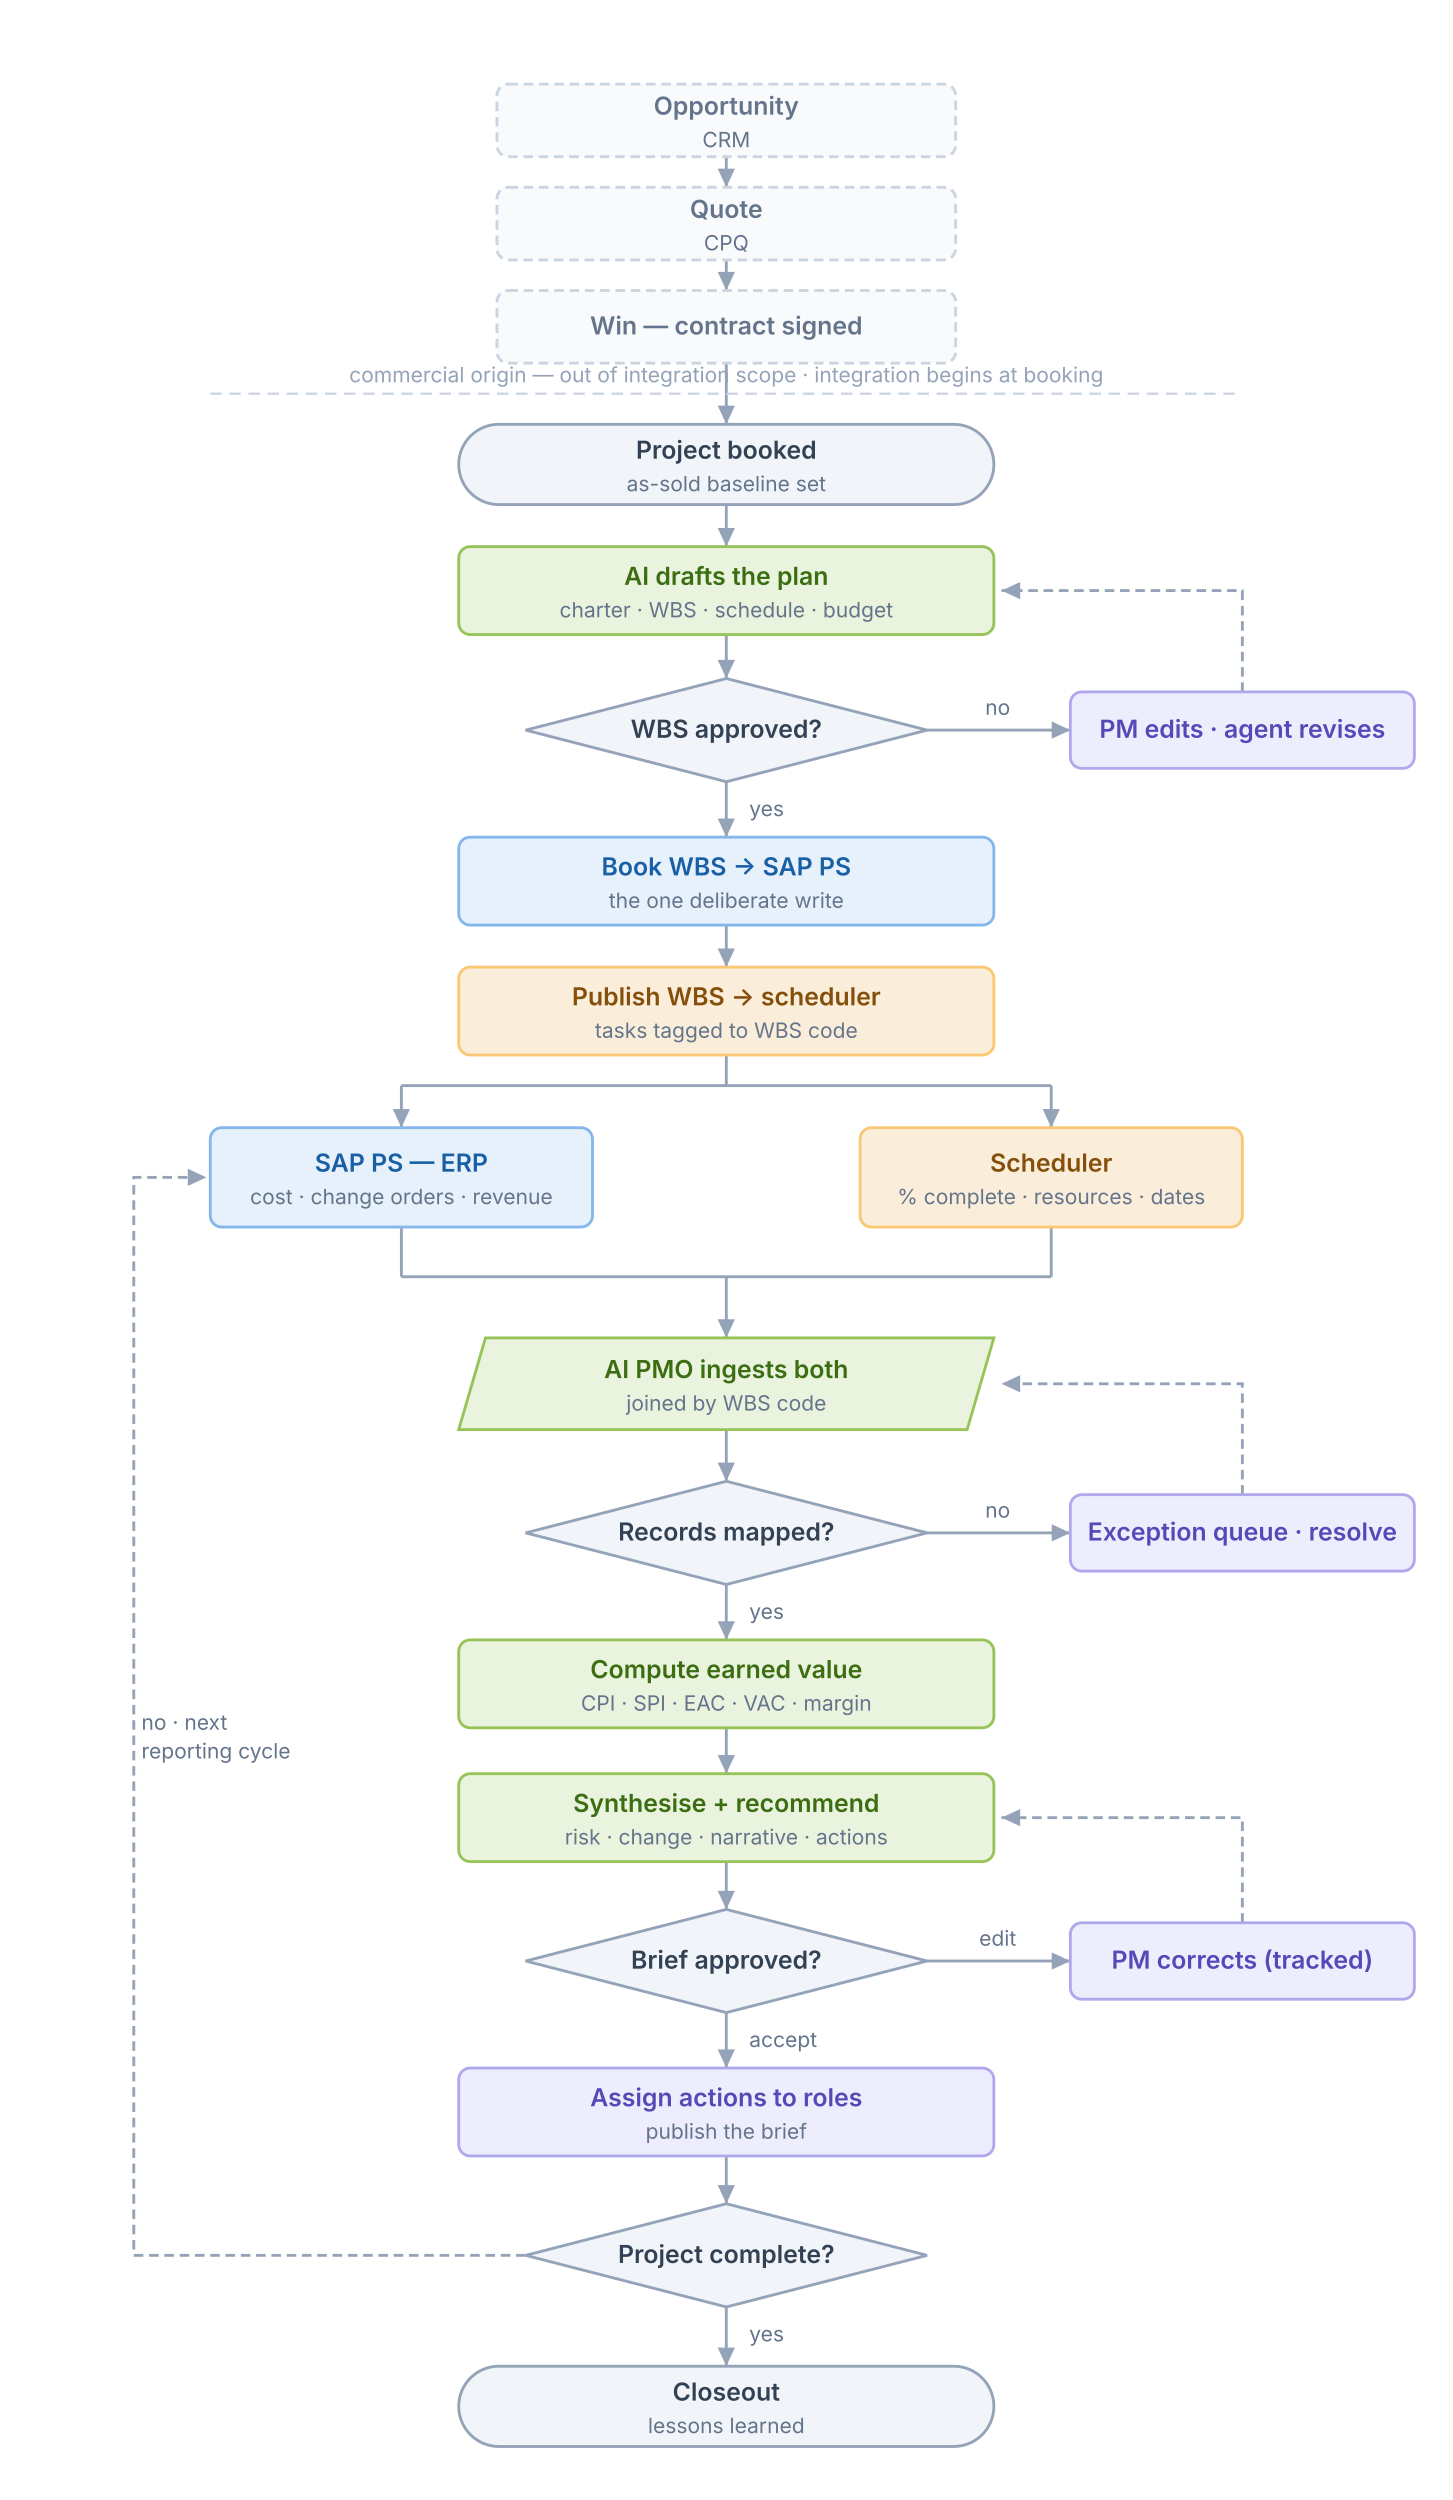
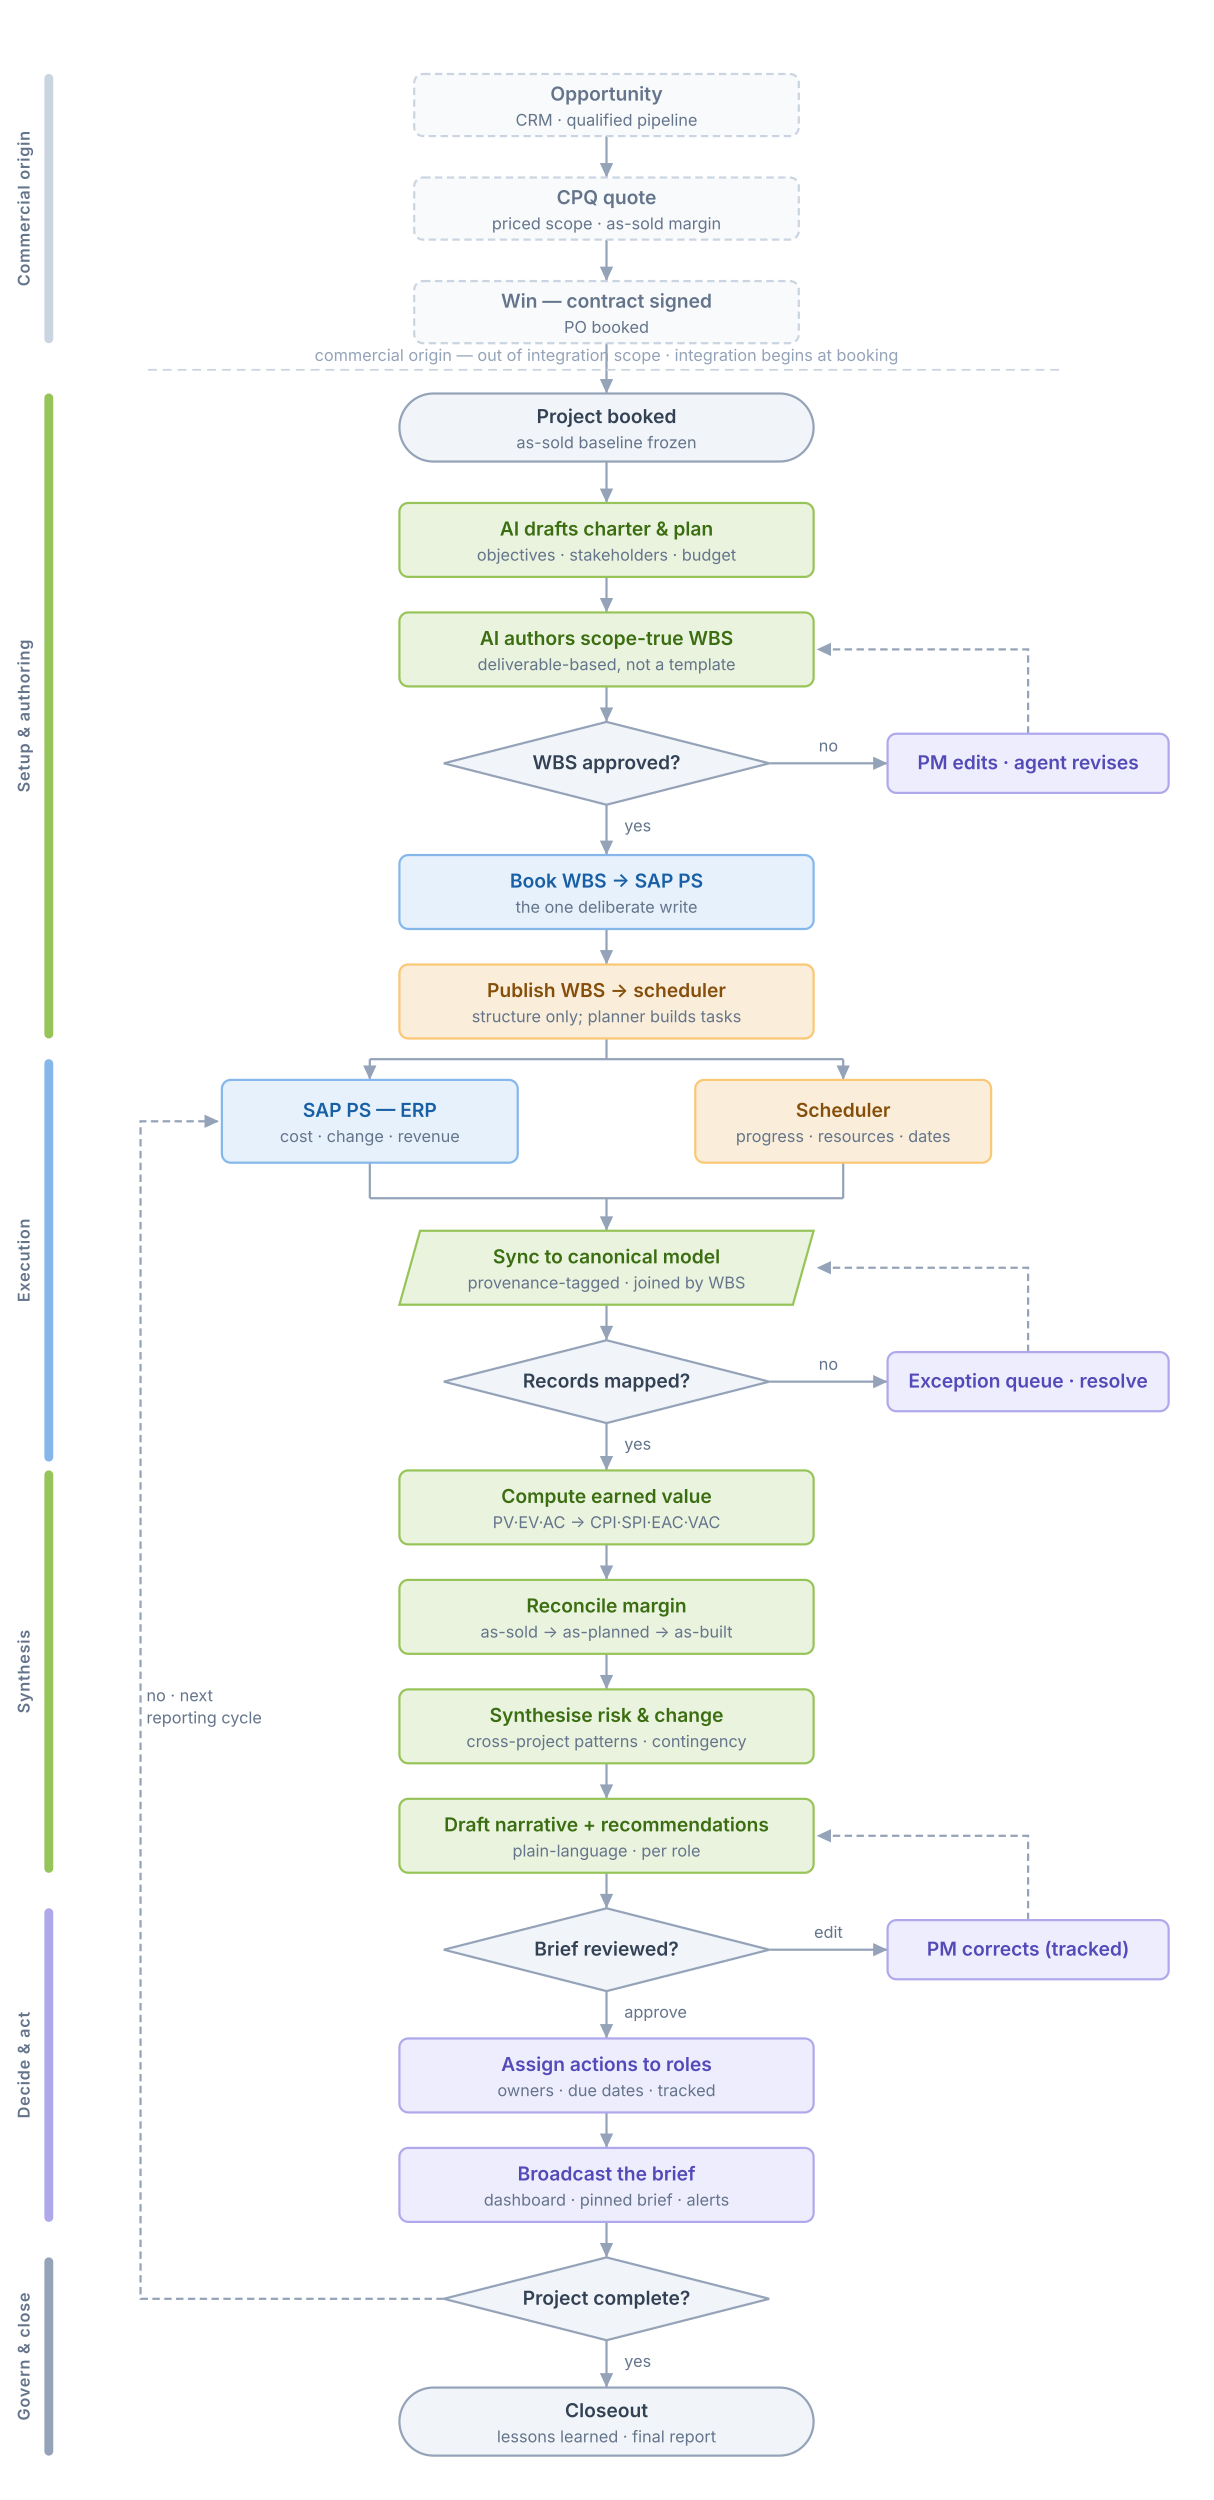
- <svg xmlns="http://www.w3.org/2000/svg" viewBox="0 0 760 1308" width="760" height="1308" font-family="Inter,Arial,sans-serif">
+ <svg xmlns="http://www.w3.org/2000/svg" viewBox="0 0 820 1690" width="820" height="1690" font-family="Inter,Arial,sans-serif">
  <defs>
    <marker id="ah" markerWidth="9" markerHeight="9" refX="6.5" refY="3" orient="auto">
      <path d="M0,0 L6.5,3 L0,6 Z" fill="#94a3b8" />
    </marker>
  </defs>
-   <line x1="380" y1="82" x2="380" y2="98" stroke="#94a3b8" stroke-width="1.5" marker-end="url(#ah)" />
-   <line x1="380" y1="136" x2="380" y2="152" stroke="#94a3b8" stroke-width="1.5" marker-end="url(#ah)" />
-   <line x1="380" y1="190" x2="380" y2="222" stroke="#94a3b8" stroke-width="1.5" marker-end="url(#ah)" />
-   <line x1="380" y1="264" x2="380" y2="286" stroke="#94a3b8" stroke-width="1.5" marker-end="url(#ah)" />
-   <line x1="380" y1="332" x2="380" y2="355" stroke="#94a3b8" stroke-width="1.5" marker-end="url(#ah)" />
-   <line x1="380" y1="409" x2="380" y2="438" stroke="#94a3b8" stroke-width="1.5" marker-end="url(#ah)" />
-   <text x="392" y="427" text-anchor="start" font-family="Inter,Arial,sans-serif" font-size="11" fill="#64748b">yes</text>
-   <line x1="380" y1="484" x2="380" y2="506" stroke="#94a3b8" stroke-width="1.5" marker-end="url(#ah)" />
-   <line x1="380" y1="552" x2="380" y2="568" stroke="#94a3b8" stroke-width="1.5" />
-   <line x1="210" y1="568" x2="550" y2="568" stroke="#94a3b8" stroke-width="1.5" />
-   <line x1="210" y1="568" x2="210" y2="590" stroke="#94a3b8" stroke-width="1.5" marker-end="url(#ah)" />
-   <line x1="550" y1="568" x2="550" y2="590" stroke="#94a3b8" stroke-width="1.5" marker-end="url(#ah)" />
-   <line x1="210" y1="642" x2="210" y2="668" stroke="#94a3b8" stroke-width="1.5" />
-   <line x1="550" y1="642" x2="550" y2="668" stroke="#94a3b8" stroke-width="1.5" />
-   <line x1="210" y1="668" x2="550" y2="668" stroke="#94a3b8" stroke-width="1.5" />
-   <line x1="380" y1="668" x2="380" y2="700" stroke="#94a3b8" stroke-width="1.5" marker-end="url(#ah)" />
-   <line x1="380" y1="748" x2="380" y2="775" stroke="#94a3b8" stroke-width="1.5" marker-end="url(#ah)" />
-   <line x1="380" y1="829" x2="380" y2="858" stroke="#94a3b8" stroke-width="1.5" marker-end="url(#ah)" />
-   <text x="392" y="847" text-anchor="start" font-family="Inter,Arial,sans-serif" font-size="11" fill="#64748b">yes</text>
-   <line x1="380" y1="904" x2="380" y2="928" stroke="#94a3b8" stroke-width="1.5" marker-end="url(#ah)" />
-   <line x1="380" y1="974" x2="380" y2="999" stroke="#94a3b8" stroke-width="1.5" marker-end="url(#ah)" />
-   <line x1="380" y1="1053" x2="380" y2="1082" stroke="#94a3b8" stroke-width="1.5" marker-end="url(#ah)" />
-   <text x="392" y="1071" text-anchor="start" font-family="Inter,Arial,sans-serif" font-size="11" fill="#64748b">accept</text>
-   <line x1="380" y1="1128" x2="380" y2="1153" stroke="#94a3b8" stroke-width="1.5" marker-end="url(#ah)" />
-   <line x1="380" y1="1207" x2="380" y2="1238" stroke="#94a3b8" stroke-width="1.5" marker-end="url(#ah)" />
-   <text x="392" y="1225" text-anchor="start" font-family="Inter,Arial,sans-serif" font-size="11" fill="#64748b">yes</text>
-   <line x1="485" y1="382" x2="560" y2="382" stroke="#94a3b8" stroke-width="1.5" marker-end="url(#ah)" />
-   <text x="522" y="374" text-anchor="middle" font-family="Inter,Arial,sans-serif" font-size="11" fill="#64748b">no</text>
-   <polyline points="650,362 650,309 524,309" fill="none" stroke="#94a3b8" stroke-width="1.5" marker-end="url(#ah)" stroke-dasharray="5 3" />
-   <line x1="485" y1="802" x2="560" y2="802" stroke="#94a3b8" stroke-width="1.5" marker-end="url(#ah)" />
-   <text x="522" y="794" text-anchor="middle" font-family="Inter,Arial,sans-serif" font-size="11" fill="#64748b">no</text>
-   <polyline points="650,782 650,724 524,724" fill="none" stroke="#94a3b8" stroke-width="1.5" marker-end="url(#ah)" stroke-dasharray="5 3" />
-   <line x1="485" y1="1026" x2="560" y2="1026" stroke="#94a3b8" stroke-width="1.5" marker-end="url(#ah)" />
-   <text x="522" y="1018" text-anchor="middle" font-family="Inter,Arial,sans-serif" font-size="11" fill="#64748b">edit</text>
-   <polyline points="650,1006 650,951 524,951" fill="none" stroke="#94a3b8" stroke-width="1.5" marker-end="url(#ah)" stroke-dasharray="5 3" />
-   <polyline points="275,1180 70,1180 70,616 108,616" fill="none" stroke="#94a3b8" stroke-width="1.5" marker-end="url(#ah)" stroke-dasharray="5 3" />
-   <text x="74" y="905" text-anchor="start" font-family="Inter,Arial,sans-serif" font-size="11" fill="#64748b">no · next</text>
-   <text x="74" y="920" text-anchor="start" font-family="Inter,Arial,sans-serif" font-size="11" fill="#64748b">reporting cycle</text>
-   <line x1="110" y1="206" x2="650" y2="206" stroke="#cbd5e1" stroke-width="1.2" stroke-dasharray="6 4" />
-   <text x="380" y="200" text-anchor="middle" font-family="Inter,Arial,sans-serif" font-size="11" fill="#94a3b8">commercial origin — out of integration scope    ·    integration begins at booking</text>
-   <rect x="260" y="44" width="240" height="38" rx="6" fill="#F8FAFC" stroke="#CBD5E1" stroke-width="1.5" stroke-dasharray="5 3" />
-   <text x="380" y="60" text-anchor="middle" font-family="Inter,Arial,sans-serif" font-size="13" font-weight="600" fill="#64748B">Opportunity</text>
-   <text x="380" y="77" text-anchor="middle" font-family="Inter,Arial,sans-serif" font-size="11" fill="#64748b">CRM</text>
-   <rect x="260" y="98" width="240" height="38" rx="6" fill="#F8FAFC" stroke="#CBD5E1" stroke-width="1.5" stroke-dasharray="5 3" />
-   <text x="380" y="114" text-anchor="middle" font-family="Inter,Arial,sans-serif" font-size="13" font-weight="600" fill="#64748B">Quote</text>
-   <text x="380" y="131" text-anchor="middle" font-family="Inter,Arial,sans-serif" font-size="11" fill="#64748b">CPQ</text>
-   <rect x="260" y="152" width="240" height="38" rx="6" fill="#F8FAFC" stroke="#CBD5E1" stroke-width="1.5" stroke-dasharray="5 3" />
-   <text x="380" y="175" text-anchor="middle" font-family="Inter,Arial,sans-serif" font-size="13" font-weight="600" fill="#64748B">Win — contract signed</text>
-   <rect x="240" y="222" width="280" height="42" rx="21.0" fill="#F1F5F9" stroke="#94A3B8" stroke-width="1.5" />
-   <text x="380" y="240" text-anchor="middle" font-family="Inter,Arial,sans-serif" font-size="13" font-weight="600" fill="#334155">Project booked</text>
-   <text x="380" y="257" text-anchor="middle" font-family="Inter,Arial,sans-serif" font-size="11" fill="#64748b">as-sold baseline set</text>
-   <rect x="240" y="286" width="280" height="46" rx="6" fill="#EAF3DE" stroke="#97C459" stroke-width="1.5" />
-   <text x="380" y="306" text-anchor="middle" font-family="Inter,Arial,sans-serif" font-size="13" font-weight="600" fill="#3B6D11">AI drafts the plan</text>
-   <text x="380" y="323" text-anchor="middle" font-family="Inter,Arial,sans-serif" font-size="11" fill="#64748b">charter · WBS · schedule · budget</text>
-   <polygon points="380,355.0 485.0,382 380,409.0 275.0,382" fill="#F1F5F9" stroke="#94A3B8" stroke-width="1.5" />
-   <text x="380" y="386" text-anchor="middle" font-family="Inter,Arial,sans-serif" font-size="13" font-weight="600" fill="#334155">WBS approved?</text>
-   <rect x="560" y="362" width="180" height="40" rx="6" fill="#EEEDFE" stroke="#AFA9EC" stroke-width="1.5" />
-   <text x="650" y="386" text-anchor="middle" font-family="Inter,Arial,sans-serif" font-size="13" font-weight="600" fill="#534AB7">PM edits · agent revises</text>
-   <rect x="240" y="438" width="280" height="46" rx="6" fill="#E6F1FB" stroke="#85B7EB" stroke-width="1.5" />
-   <text x="380" y="458" text-anchor="middle" font-family="Inter,Arial,sans-serif" font-size="13" font-weight="600" fill="#185FA5">Book WBS → SAP PS</text>
-   <text x="380" y="475" text-anchor="middle" font-family="Inter,Arial,sans-serif" font-size="11" fill="#64748b">the one deliberate write</text>
-   <rect x="240" y="506" width="280" height="46" rx="6" fill="#FAEEDA" stroke="#FAC775" stroke-width="1.5" />
-   <text x="380" y="526" text-anchor="middle" font-family="Inter,Arial,sans-serif" font-size="13" font-weight="600" fill="#854F0B">Publish WBS → scheduler</text>
-   <text x="380" y="543" text-anchor="middle" font-family="Inter,Arial,sans-serif" font-size="11" fill="#64748b">tasks tagged to WBS code</text>
-   <rect x="110" y="590" width="200" height="52" rx="6" fill="#E6F1FB" stroke="#85B7EB" stroke-width="1.5" />
-   <text x="210" y="613" text-anchor="middle" font-family="Inter,Arial,sans-serif" font-size="13" font-weight="600" fill="#185FA5">SAP PS — ERP</text>
-   <text x="210" y="630" text-anchor="middle" font-family="Inter,Arial,sans-serif" font-size="11" fill="#64748b">cost · change orders · revenue</text>
-   <rect x="450" y="590" width="200" height="52" rx="6" fill="#FAEEDA" stroke="#FAC775" stroke-width="1.5" />
-   <text x="550" y="613" text-anchor="middle" font-family="Inter,Arial,sans-serif" font-size="13" font-weight="600" fill="#854F0B">Scheduler</text>
-   <text x="550" y="630" text-anchor="middle" font-family="Inter,Arial,sans-serif" font-size="11" fill="#64748b">% complete · resources · dates</text>
-   <polygon points="254.0,700 520.0,700 506.0,748 240.0,748" fill="#EAF3DE" stroke="#97C459" stroke-width="1.5" />
-   <text x="380" y="721" text-anchor="middle" font-family="Inter,Arial,sans-serif" font-size="13" font-weight="600" fill="#3B6D11">AI PMO ingests both</text>
-   <text x="380" y="738" text-anchor="middle" font-family="Inter,Arial,sans-serif" font-size="11" fill="#64748b">joined by WBS code</text>
-   <polygon points="380,775.0 485.0,802 380,829.0 275.0,802" fill="#F1F5F9" stroke="#94A3B8" stroke-width="1.5" />
-   <text x="380" y="806" text-anchor="middle" font-family="Inter,Arial,sans-serif" font-size="13" font-weight="600" fill="#334155">Records mapped?</text>
-   <rect x="560" y="782" width="180" height="40" rx="6" fill="#EEEDFE" stroke="#AFA9EC" stroke-width="1.5" />
-   <text x="650" y="806" text-anchor="middle" font-family="Inter,Arial,sans-serif" font-size="13" font-weight="600" fill="#534AB7">Exception queue · resolve</text>
-   <rect x="240" y="858" width="280" height="46" rx="6" fill="#EAF3DE" stroke="#97C459" stroke-width="1.5" />
-   <text x="380" y="878" text-anchor="middle" font-family="Inter,Arial,sans-serif" font-size="13" font-weight="600" fill="#3B6D11">Compute earned value</text>
-   <text x="380" y="895" text-anchor="middle" font-family="Inter,Arial,sans-serif" font-size="11" fill="#64748b">CPI · SPI · EAC · VAC · margin</text>
-   <rect x="240" y="928" width="280" height="46" rx="6" fill="#EAF3DE" stroke="#97C459" stroke-width="1.5" />
-   <text x="380" y="948" text-anchor="middle" font-family="Inter,Arial,sans-serif" font-size="13" font-weight="600" fill="#3B6D11">Synthesise + recommend</text>
-   <text x="380" y="965" text-anchor="middle" font-family="Inter,Arial,sans-serif" font-size="11" fill="#64748b">risk · change · narrative · actions</text>
-   <polygon points="380,999.0 485.0,1026 380,1053.0 275.0,1026" fill="#F1F5F9" stroke="#94A3B8" stroke-width="1.5" />
-   <text x="380" y="1030" text-anchor="middle" font-family="Inter,Arial,sans-serif" font-size="13" font-weight="600" fill="#334155">Brief approved?</text>
-   <rect x="560" y="1006" width="180" height="40" rx="6" fill="#EEEDFE" stroke="#AFA9EC" stroke-width="1.5" />
-   <text x="650" y="1030" text-anchor="middle" font-family="Inter,Arial,sans-serif" font-size="13" font-weight="600" fill="#534AB7">PM corrects (tracked)</text>
-   <rect x="240" y="1082" width="280" height="46" rx="6" fill="#EEEDFE" stroke="#AFA9EC" stroke-width="1.5" />
-   <text x="380" y="1102" text-anchor="middle" font-family="Inter,Arial,sans-serif" font-size="13" font-weight="600" fill="#534AB7">Assign actions to roles</text>
-   <text x="380" y="1119" text-anchor="middle" font-family="Inter,Arial,sans-serif" font-size="11" fill="#64748b">publish the brief</text>
-   <polygon points="380,1153.0 485.0,1180 380,1207.0 275.0,1180" fill="#F1F5F9" stroke="#94A3B8" stroke-width="1.5" />
-   <text x="380" y="1184" text-anchor="middle" font-family="Inter,Arial,sans-serif" font-size="13" font-weight="600" fill="#334155">Project complete?</text>
-   <rect x="240" y="1238" width="280" height="42" rx="21.0" fill="#F1F5F9" stroke="#94A3B8" stroke-width="1.5" />
-   <text x="380" y="1256" text-anchor="middle" font-family="Inter,Arial,sans-serif" font-size="13" font-weight="600" fill="#334155">Closeout</text>
-   <text x="380" y="1273" text-anchor="middle" font-family="Inter,Arial,sans-serif" font-size="11" fill="#64748b">lessons learned</text>
+   <rect x="30" y="50" width="6" height="182" rx="3" fill="#CBD5E1" />
+   <text transform="rotate(-90 20 141.0)" x="20" y="141.0" text-anchor="middle" font-family="Inter,Arial,sans-serif" font-size="11" font-weight="600" letter-spacing="0.5" fill="#64748b">Commercial origin</text>
+   <rect x="30" y="266" width="6" height="436" rx="3" fill="#97C459" />
+   <text transform="rotate(-90 20 484.0)" x="20" y="484.0" text-anchor="middle" font-family="Inter,Arial,sans-serif" font-size="11" font-weight="600" letter-spacing="0.5" fill="#64748b">Setup &amp; authoring</text>
+   <rect x="30" y="716" width="6" height="272" rx="3" fill="#85B7EB" />
+   <text transform="rotate(-90 20 852.0)" x="20" y="852.0" text-anchor="middle" font-family="Inter,Arial,sans-serif" font-size="11" font-weight="600" letter-spacing="0.5" fill="#64748b">Execution</text>
+   <rect x="30" y="994" width="6" height="272" rx="3" fill="#97C459" />
+   <text transform="rotate(-90 20 1130.0)" x="20" y="1130.0" text-anchor="middle" font-family="Inter,Arial,sans-serif" font-size="11" font-weight="600" letter-spacing="0.5" fill="#64748b">Synthesis</text>
+   <rect x="30" y="1290" width="6" height="212" rx="3" fill="#AFA9EC" />
+   <text transform="rotate(-90 20 1396.0)" x="20" y="1396.0" text-anchor="middle" font-family="Inter,Arial,sans-serif" font-size="11" font-weight="600" letter-spacing="0.5" fill="#64748b">Decide &amp; act</text>
+   <rect x="30" y="1526" width="6" height="134" rx="3" fill="#94A3B8" />
+   <text transform="rotate(-90 20 1593.0)" x="20" y="1593.0" text-anchor="middle" font-family="Inter,Arial,sans-serif" font-size="11" font-weight="600" letter-spacing="0.5" fill="#64748b">Govern &amp; close</text>
+   <line x1="410" y1="92" x2="410" y2="120" stroke="#94a3b8" stroke-width="1.5" marker-end="url(#ah)" />
+   <line x1="410" y1="162" x2="410" y2="190" stroke="#94a3b8" stroke-width="1.5" marker-end="url(#ah)" />
+   <line x1="410" y1="232" x2="410" y2="266" stroke="#94a3b8" stroke-width="1.5" marker-end="url(#ah)" />
+   <line x1="410" y1="312" x2="410" y2="340" stroke="#94a3b8" stroke-width="1.5" marker-end="url(#ah)" />
+   <line x1="410" y1="390" x2="410" y2="414" stroke="#94a3b8" stroke-width="1.5" marker-end="url(#ah)" />
+   <line x1="410" y1="464" x2="410" y2="488" stroke="#94a3b8" stroke-width="1.5" marker-end="url(#ah)" />
+   <line x1="410" y1="544" x2="410" y2="578" stroke="#94a3b8" stroke-width="1.5" marker-end="url(#ah)" />
+   <text x="422" y="562" text-anchor="start" font-family="Inter,Arial,sans-serif" font-size="11" fill="#64748b">yes</text>
+   <line x1="410" y1="628" x2="410" y2="652" stroke="#94a3b8" stroke-width="1.5" marker-end="url(#ah)" />
+   <line x1="410" y1="702" x2="410" y2="716" stroke="#94a3b8" stroke-width="1.5" />
+   <line x1="250" y1="716" x2="570" y2="716" stroke="#94a3b8" stroke-width="1.5" />
+   <line x1="250" y1="716" x2="250" y2="730" stroke="#94a3b8" stroke-width="1.5" marker-end="url(#ah)" />
+   <line x1="570" y1="716" x2="570" y2="730" stroke="#94a3b8" stroke-width="1.5" marker-end="url(#ah)" />
+   <line x1="250" y1="786" x2="250" y2="810" stroke="#94a3b8" stroke-width="1.5" />
+   <line x1="570" y1="786" x2="570" y2="810" stroke="#94a3b8" stroke-width="1.5" />
+   <line x1="250" y1="810" x2="570" y2="810" stroke="#94a3b8" stroke-width="1.5" />
+   <line x1="410" y1="810" x2="410" y2="832" stroke="#94a3b8" stroke-width="1.5" marker-end="url(#ah)" />
+   <line x1="410" y1="882" x2="410" y2="906" stroke="#94a3b8" stroke-width="1.5" marker-end="url(#ah)" />
+   <line x1="410" y1="962" x2="410" y2="994" stroke="#94a3b8" stroke-width="1.5" marker-end="url(#ah)" />
+   <text x="422" y="980" text-anchor="start" font-family="Inter,Arial,sans-serif" font-size="11" fill="#64748b">yes</text>
+   <line x1="410" y1="1044" x2="410" y2="1068" stroke="#94a3b8" stroke-width="1.5" marker-end="url(#ah)" />
+   <line x1="410" y1="1118" x2="410" y2="1142" stroke="#94a3b8" stroke-width="1.5" marker-end="url(#ah)" />
+   <line x1="410" y1="1192" x2="410" y2="1216" stroke="#94a3b8" stroke-width="1.5" marker-end="url(#ah)" />
+   <line x1="410" y1="1266" x2="410" y2="1290" stroke="#94a3b8" stroke-width="1.5" marker-end="url(#ah)" />
+   <line x1="410" y1="1346" x2="410" y2="1378" stroke="#94a3b8" stroke-width="1.5" marker-end="url(#ah)" />
+   <text x="422" y="1364" text-anchor="start" font-family="Inter,Arial,sans-serif" font-size="11" fill="#64748b">approve</text>
+   <line x1="410" y1="1428" x2="410" y2="1452" stroke="#94a3b8" stroke-width="1.5" marker-end="url(#ah)" />
+   <line x1="410" y1="1502" x2="410" y2="1526" stroke="#94a3b8" stroke-width="1.5" marker-end="url(#ah)" />
+   <line x1="410" y1="1582" x2="410" y2="1614" stroke="#94a3b8" stroke-width="1.5" marker-end="url(#ah)" />
+   <text x="422" y="1600" text-anchor="start" font-family="Inter,Arial,sans-serif" font-size="11" fill="#64748b">yes</text>
+   <line x1="520" y1="516" x2="600" y2="516" stroke="#94a3b8" stroke-width="1.5" marker-end="url(#ah)" />
+   <text x="560" y="508" text-anchor="middle" font-family="Inter,Arial,sans-serif" font-size="11" fill="#64748b">no</text>
+   <polyline points="695,496 695,439 552,439" fill="none" stroke="#94a3b8" stroke-width="1.5" marker-end="url(#ah)" stroke-dasharray="5 3" />
+   <line x1="520" y1="934" x2="600" y2="934" stroke="#94a3b8" stroke-width="1.5" marker-end="url(#ah)" />
+   <text x="560" y="926" text-anchor="middle" font-family="Inter,Arial,sans-serif" font-size="11" fill="#64748b">no</text>
+   <polyline points="695,914 695,857 552,857" fill="none" stroke="#94a3b8" stroke-width="1.5" marker-end="url(#ah)" stroke-dasharray="5 3" />
+   <line x1="520" y1="1318" x2="600" y2="1318" stroke="#94a3b8" stroke-width="1.5" marker-end="url(#ah)" />
+   <text x="560" y="1310" text-anchor="middle" font-family="Inter,Arial,sans-serif" font-size="11" fill="#64748b">edit</text>
+   <polyline points="695,1298 695,1241 552,1241" fill="none" stroke="#94a3b8" stroke-width="1.5" marker-end="url(#ah)" stroke-dasharray="5 3" />
+   <polyline points="300,1554 95,1554 95,758 148,758" fill="none" stroke="#94a3b8" stroke-width="1.5" marker-end="url(#ah)" stroke-dasharray="5 3" />
+   <text x="99" y="1150" text-anchor="start" font-family="Inter,Arial,sans-serif" font-size="11" fill="#64748b">no · next</text>
+   <text x="99" y="1165" text-anchor="start" font-family="Inter,Arial,sans-serif" font-size="11" fill="#64748b">reporting cycle</text>
+   <line x1="100" y1="250" x2="720" y2="250" stroke="#cbd5e1" stroke-width="1.2" stroke-dasharray="6 4" />
+   <text x="410" y="244" text-anchor="middle" font-family="Inter,Arial,sans-serif" font-size="11" fill="#94a3b8">commercial origin — out of integration scope    ·    integration begins at booking</text>
+   <rect x="280" y="50" width="260" height="42" rx="6" fill="#F8FAFC" stroke="#CBD5E1" stroke-width="1.5" stroke-dasharray="5 3" />
+   <text x="410" y="68" text-anchor="middle" font-family="Inter,Arial,sans-serif" font-size="13" font-weight="600" fill="#64748B">Opportunity</text>
+   <text x="410" y="85" text-anchor="middle" font-family="Inter,Arial,sans-serif" font-size="11" fill="#64748b">CRM · qualified pipeline</text>
+   <rect x="280" y="120" width="260" height="42" rx="6" fill="#F8FAFC" stroke="#CBD5E1" stroke-width="1.5" stroke-dasharray="5 3" />
+   <text x="410" y="138" text-anchor="middle" font-family="Inter,Arial,sans-serif" font-size="13" font-weight="600" fill="#64748B">CPQ quote</text>
+   <text x="410" y="155" text-anchor="middle" font-family="Inter,Arial,sans-serif" font-size="11" fill="#64748b">priced scope · as-sold margin</text>
+   <rect x="280" y="190" width="260" height="42" rx="6" fill="#F8FAFC" stroke="#CBD5E1" stroke-width="1.5" stroke-dasharray="5 3" />
+   <text x="410" y="208" text-anchor="middle" font-family="Inter,Arial,sans-serif" font-size="13" font-weight="600" fill="#64748B">Win — contract signed</text>
+   <text x="410" y="225" text-anchor="middle" font-family="Inter,Arial,sans-serif" font-size="11" fill="#64748b">PO booked</text>
+   <rect x="270" y="266" width="280" height="46" rx="23.0" fill="#F1F5F9" stroke="#94A3B8" stroke-width="1.5" />
+   <text x="410" y="286" text-anchor="middle" font-family="Inter,Arial,sans-serif" font-size="13" font-weight="600" fill="#334155">Project booked</text>
+   <text x="410" y="303" text-anchor="middle" font-family="Inter,Arial,sans-serif" font-size="11" fill="#64748b">as-sold baseline frozen</text>
+   <rect x="270" y="340" width="280" height="50" rx="6" fill="#EAF3DE" stroke="#97C459" stroke-width="1.5" />
+   <text x="410" y="362" text-anchor="middle" font-family="Inter,Arial,sans-serif" font-size="13" font-weight="600" fill="#3B6D11">AI drafts charter &amp; plan</text>
+   <text x="410" y="379" text-anchor="middle" font-family="Inter,Arial,sans-serif" font-size="11" fill="#64748b">objectives · stakeholders · budget</text>
+   <rect x="270" y="414" width="280" height="50" rx="6" fill="#EAF3DE" stroke="#97C459" stroke-width="1.5" />
+   <text x="410" y="436" text-anchor="middle" font-family="Inter,Arial,sans-serif" font-size="13" font-weight="600" fill="#3B6D11">AI authors scope-true WBS</text>
+   <text x="410" y="453" text-anchor="middle" font-family="Inter,Arial,sans-serif" font-size="11" fill="#64748b">deliverable-based, not a template</text>
+   <polygon points="410,488.0 520.0,516 410,544.0 300.0,516" fill="#F1F5F9" stroke="#94A3B8" stroke-width="1.5" />
+   <text x="410" y="520" text-anchor="middle" font-family="Inter,Arial,sans-serif" font-size="13" font-weight="600" fill="#334155">WBS approved?</text>
+   <rect x="600" y="496" width="190" height="40" rx="6" fill="#EEEDFE" stroke="#AFA9EC" stroke-width="1.5" />
+   <text x="695" y="520" text-anchor="middle" font-family="Inter,Arial,sans-serif" font-size="13" font-weight="600" fill="#534AB7">PM edits · agent revises</text>
+   <rect x="270" y="578" width="280" height="50" rx="6" fill="#E6F1FB" stroke="#85B7EB" stroke-width="1.5" />
+   <text x="410" y="600" text-anchor="middle" font-family="Inter,Arial,sans-serif" font-size="13" font-weight="600" fill="#185FA5">Book WBS → SAP PS</text>
+   <text x="410" y="617" text-anchor="middle" font-family="Inter,Arial,sans-serif" font-size="11" fill="#64748b">the one deliberate write</text>
+   <rect x="270" y="652" width="280" height="50" rx="6" fill="#FAEEDA" stroke="#FAC775" stroke-width="1.5" />
+   <text x="410" y="674" text-anchor="middle" font-family="Inter,Arial,sans-serif" font-size="13" font-weight="600" fill="#854F0B">Publish WBS → scheduler</text>
+   <text x="410" y="691" text-anchor="middle" font-family="Inter,Arial,sans-serif" font-size="11" fill="#64748b">structure only; planner builds tasks</text>
+   <rect x="150" y="730" width="200" height="56" rx="6" fill="#E6F1FB" stroke="#85B7EB" stroke-width="1.5" />
+   <text x="250" y="755" text-anchor="middle" font-family="Inter,Arial,sans-serif" font-size="13" font-weight="600" fill="#185FA5">SAP PS — ERP</text>
+   <text x="250" y="772" text-anchor="middle" font-family="Inter,Arial,sans-serif" font-size="11" fill="#64748b">cost · change · revenue</text>
+   <rect x="470" y="730" width="200" height="56" rx="6" fill="#FAEEDA" stroke="#FAC775" stroke-width="1.5" />
+   <text x="570" y="755" text-anchor="middle" font-family="Inter,Arial,sans-serif" font-size="13" font-weight="600" fill="#854F0B">Scheduler</text>
+   <text x="570" y="772" text-anchor="middle" font-family="Inter,Arial,sans-serif" font-size="11" fill="#64748b">progress · resources · dates</text>
+   <polygon points="284.0,832 550.0,832 536.0,882 270.0,882" fill="#EAF3DE" stroke="#97C459" stroke-width="1.5" />
+   <text x="410" y="854" text-anchor="middle" font-family="Inter,Arial,sans-serif" font-size="13" font-weight="600" fill="#3B6D11">Sync to canonical model</text>
+   <text x="410" y="871" text-anchor="middle" font-family="Inter,Arial,sans-serif" font-size="11" fill="#64748b">provenance-tagged · joined by WBS</text>
+   <polygon points="410,906.0 520.0,934 410,962.0 300.0,934" fill="#F1F5F9" stroke="#94A3B8" stroke-width="1.5" />
+   <text x="410" y="938" text-anchor="middle" font-family="Inter,Arial,sans-serif" font-size="13" font-weight="600" fill="#334155">Records mapped?</text>
+   <rect x="600" y="914" width="190" height="40" rx="6" fill="#EEEDFE" stroke="#AFA9EC" stroke-width="1.5" />
+   <text x="695" y="938" text-anchor="middle" font-family="Inter,Arial,sans-serif" font-size="13" font-weight="600" fill="#534AB7">Exception queue · resolve</text>
+   <rect x="270" y="994" width="280" height="50" rx="6" fill="#EAF3DE" stroke="#97C459" stroke-width="1.5" />
+   <text x="410" y="1016" text-anchor="middle" font-family="Inter,Arial,sans-serif" font-size="13" font-weight="600" fill="#3B6D11">Compute earned value</text>
+   <text x="410" y="1033" text-anchor="middle" font-family="Inter,Arial,sans-serif" font-size="11" fill="#64748b">PV·EV·AC → CPI·SPI·EAC·VAC</text>
+   <rect x="270" y="1068" width="280" height="50" rx="6" fill="#EAF3DE" stroke="#97C459" stroke-width="1.5" />
+   <text x="410" y="1090" text-anchor="middle" font-family="Inter,Arial,sans-serif" font-size="13" font-weight="600" fill="#3B6D11">Reconcile margin</text>
+   <text x="410" y="1107" text-anchor="middle" font-family="Inter,Arial,sans-serif" font-size="11" fill="#64748b">as-sold → as-planned → as-built</text>
+   <rect x="270" y="1142" width="280" height="50" rx="6" fill="#EAF3DE" stroke="#97C459" stroke-width="1.5" />
+   <text x="410" y="1164" text-anchor="middle" font-family="Inter,Arial,sans-serif" font-size="13" font-weight="600" fill="#3B6D11">Synthesise risk &amp; change</text>
+   <text x="410" y="1181" text-anchor="middle" font-family="Inter,Arial,sans-serif" font-size="11" fill="#64748b">cross-project patterns · contingency</text>
+   <rect x="270" y="1216" width="280" height="50" rx="6" fill="#EAF3DE" stroke="#97C459" stroke-width="1.5" />
+   <text x="410" y="1238" text-anchor="middle" font-family="Inter,Arial,sans-serif" font-size="13" font-weight="600" fill="#3B6D11">Draft narrative + recommendations</text>
+   <text x="410" y="1255" text-anchor="middle" font-family="Inter,Arial,sans-serif" font-size="11" fill="#64748b">plain-language · per role</text>
+   <polygon points="410,1290.0 520.0,1318 410,1346.0 300.0,1318" fill="#F1F5F9" stroke="#94A3B8" stroke-width="1.5" />
+   <text x="410" y="1322" text-anchor="middle" font-family="Inter,Arial,sans-serif" font-size="13" font-weight="600" fill="#334155">Brief reviewed?</text>
+   <rect x="600" y="1298" width="190" height="40" rx="6" fill="#EEEDFE" stroke="#AFA9EC" stroke-width="1.5" />
+   <text x="695" y="1322" text-anchor="middle" font-family="Inter,Arial,sans-serif" font-size="13" font-weight="600" fill="#534AB7">PM corrects (tracked)</text>
+   <rect x="270" y="1378" width="280" height="50" rx="6" fill="#EEEDFE" stroke="#AFA9EC" stroke-width="1.5" />
+   <text x="410" y="1400" text-anchor="middle" font-family="Inter,Arial,sans-serif" font-size="13" font-weight="600" fill="#534AB7">Assign actions to roles</text>
+   <text x="410" y="1417" text-anchor="middle" font-family="Inter,Arial,sans-serif" font-size="11" fill="#64748b">owners · due dates · tracked</text>
+   <rect x="270" y="1452" width="280" height="50" rx="6" fill="#EEEDFE" stroke="#AFA9EC" stroke-width="1.5" />
+   <text x="410" y="1474" text-anchor="middle" font-family="Inter,Arial,sans-serif" font-size="13" font-weight="600" fill="#534AB7">Broadcast the brief</text>
+   <text x="410" y="1491" text-anchor="middle" font-family="Inter,Arial,sans-serif" font-size="11" fill="#64748b">dashboard · pinned brief · alerts</text>
+   <polygon points="410,1526.0 520.0,1554 410,1582.0 300.0,1554" fill="#F1F5F9" stroke="#94A3B8" stroke-width="1.5" />
+   <text x="410" y="1558" text-anchor="middle" font-family="Inter,Arial,sans-serif" font-size="13" font-weight="600" fill="#334155">Project complete?</text>
+   <rect x="270" y="1614" width="280" height="46" rx="23.0" fill="#F1F5F9" stroke="#94A3B8" stroke-width="1.5" />
+   <text x="410" y="1634" text-anchor="middle" font-family="Inter,Arial,sans-serif" font-size="13" font-weight="600" fill="#334155">Closeout</text>
+   <text x="410" y="1651" text-anchor="middle" font-family="Inter,Arial,sans-serif" font-size="11" fill="#64748b">lessons learned · final report</text>
</svg>
